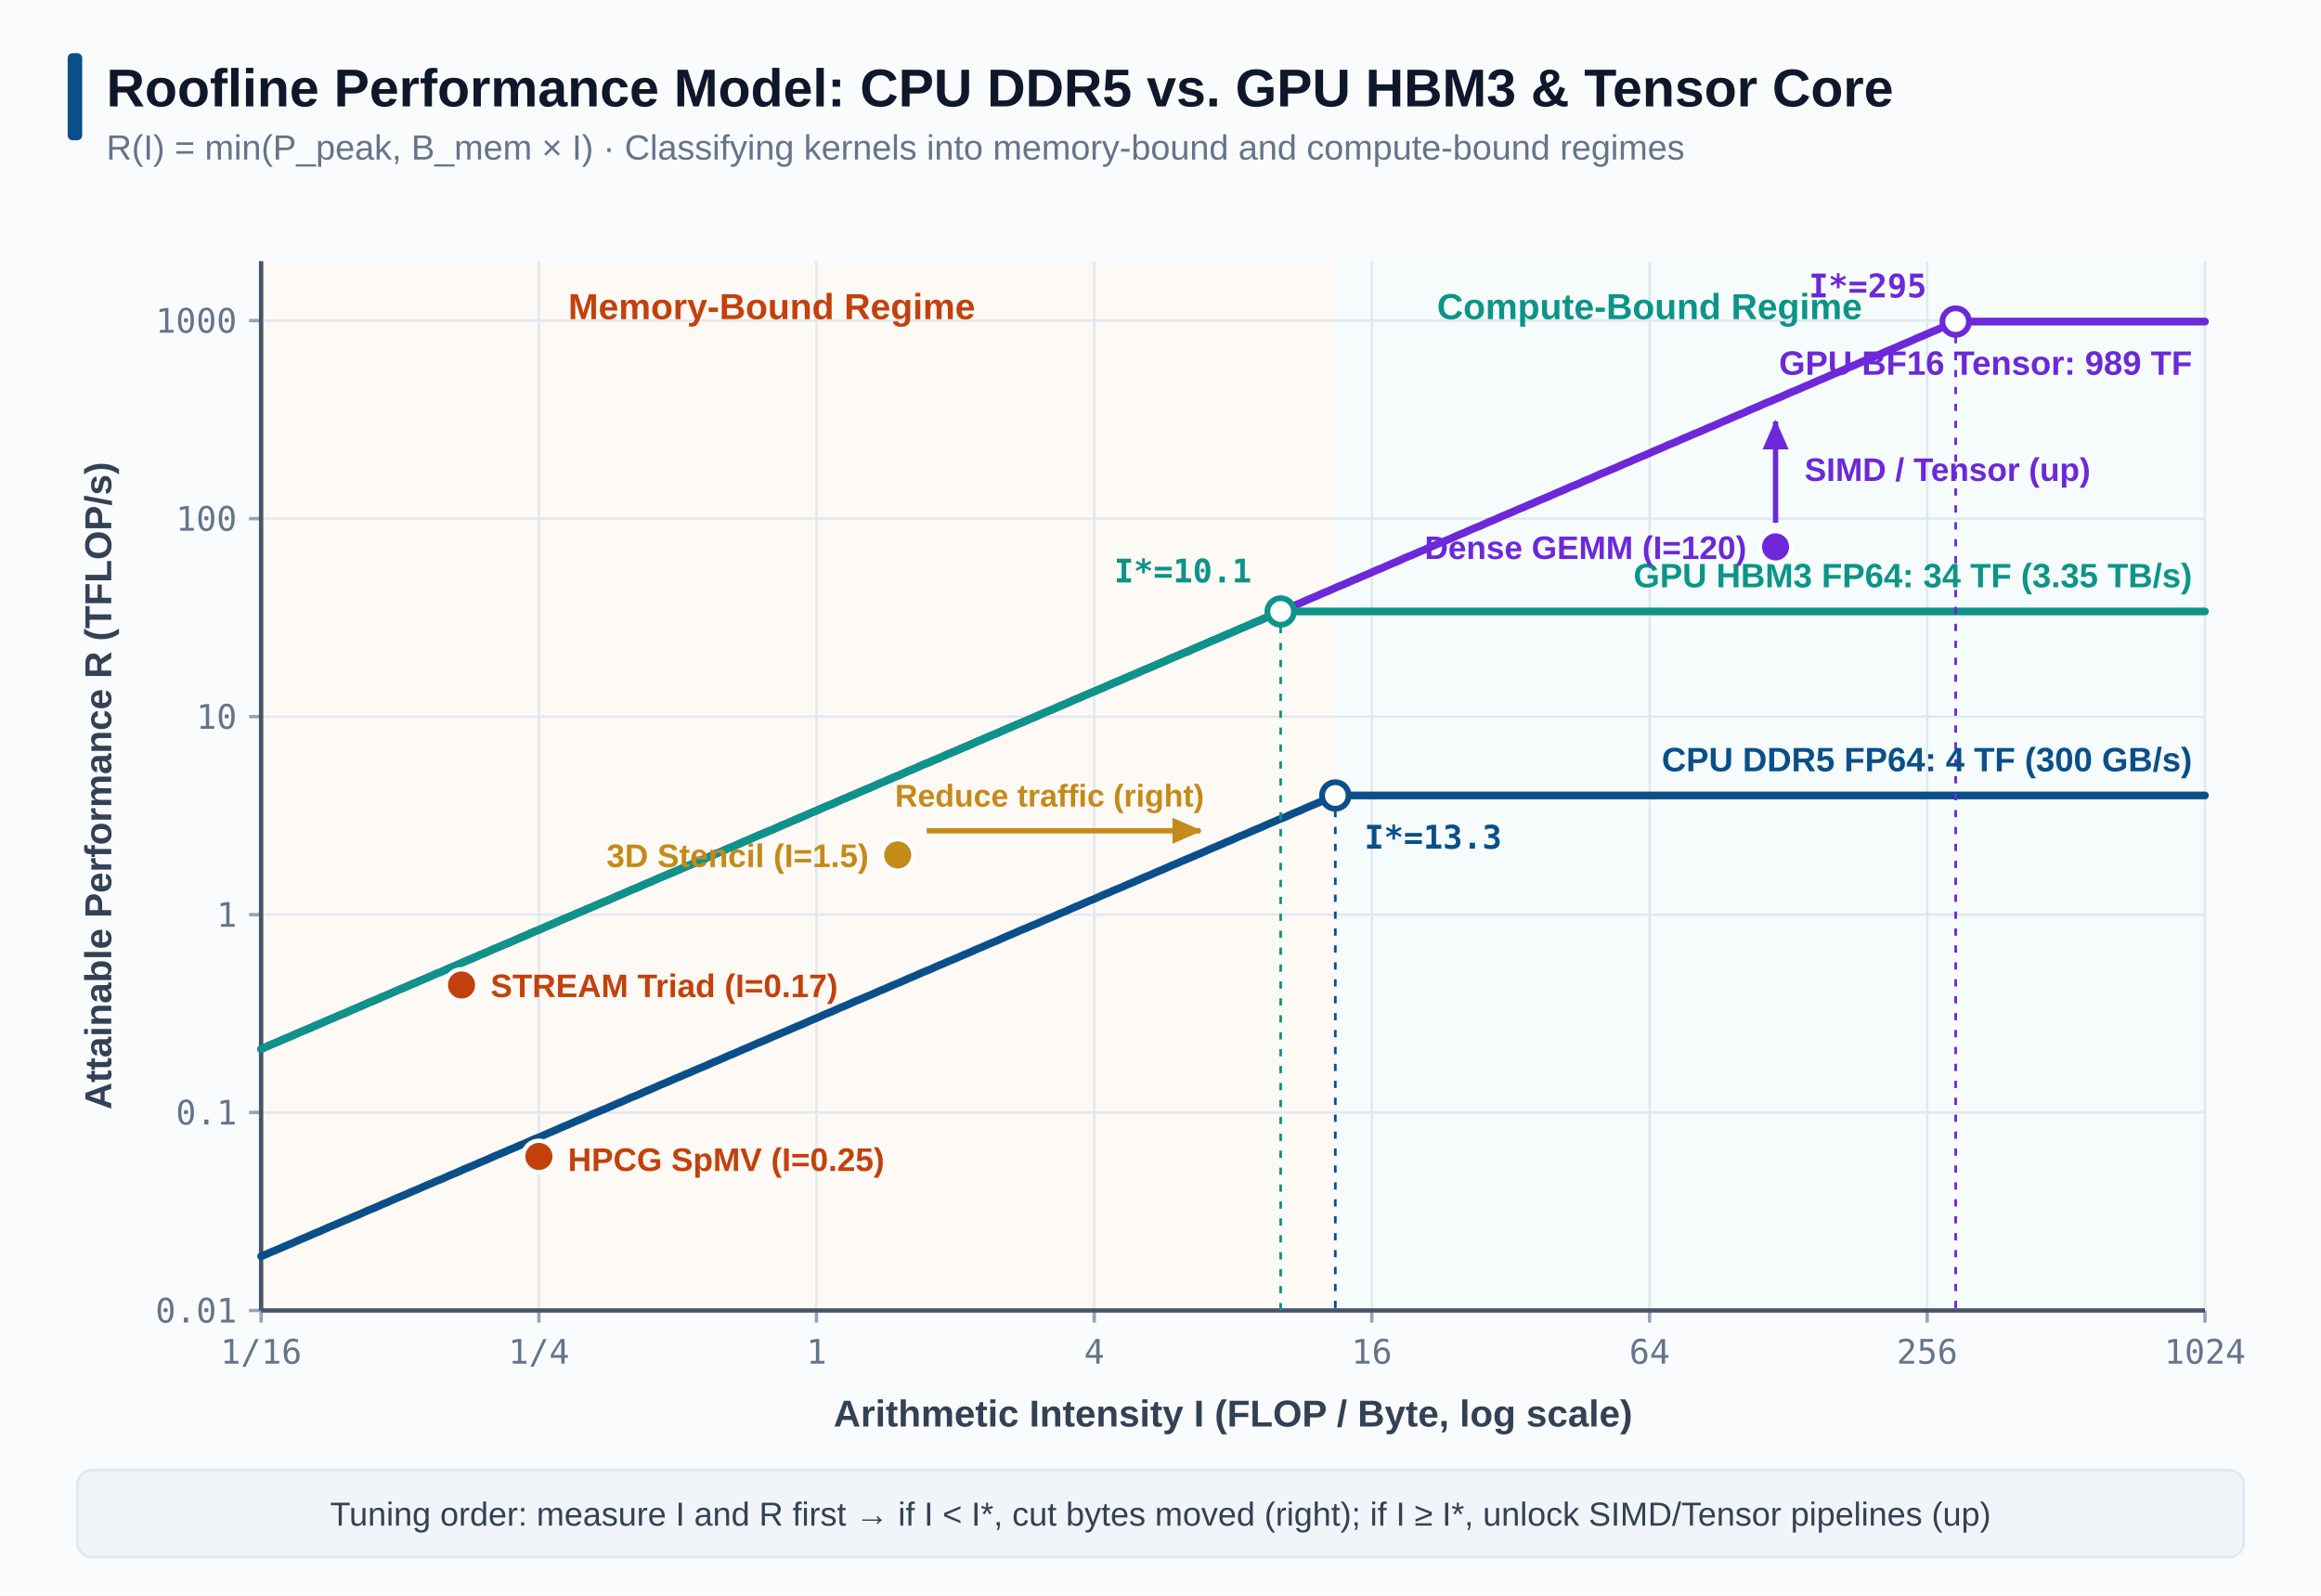
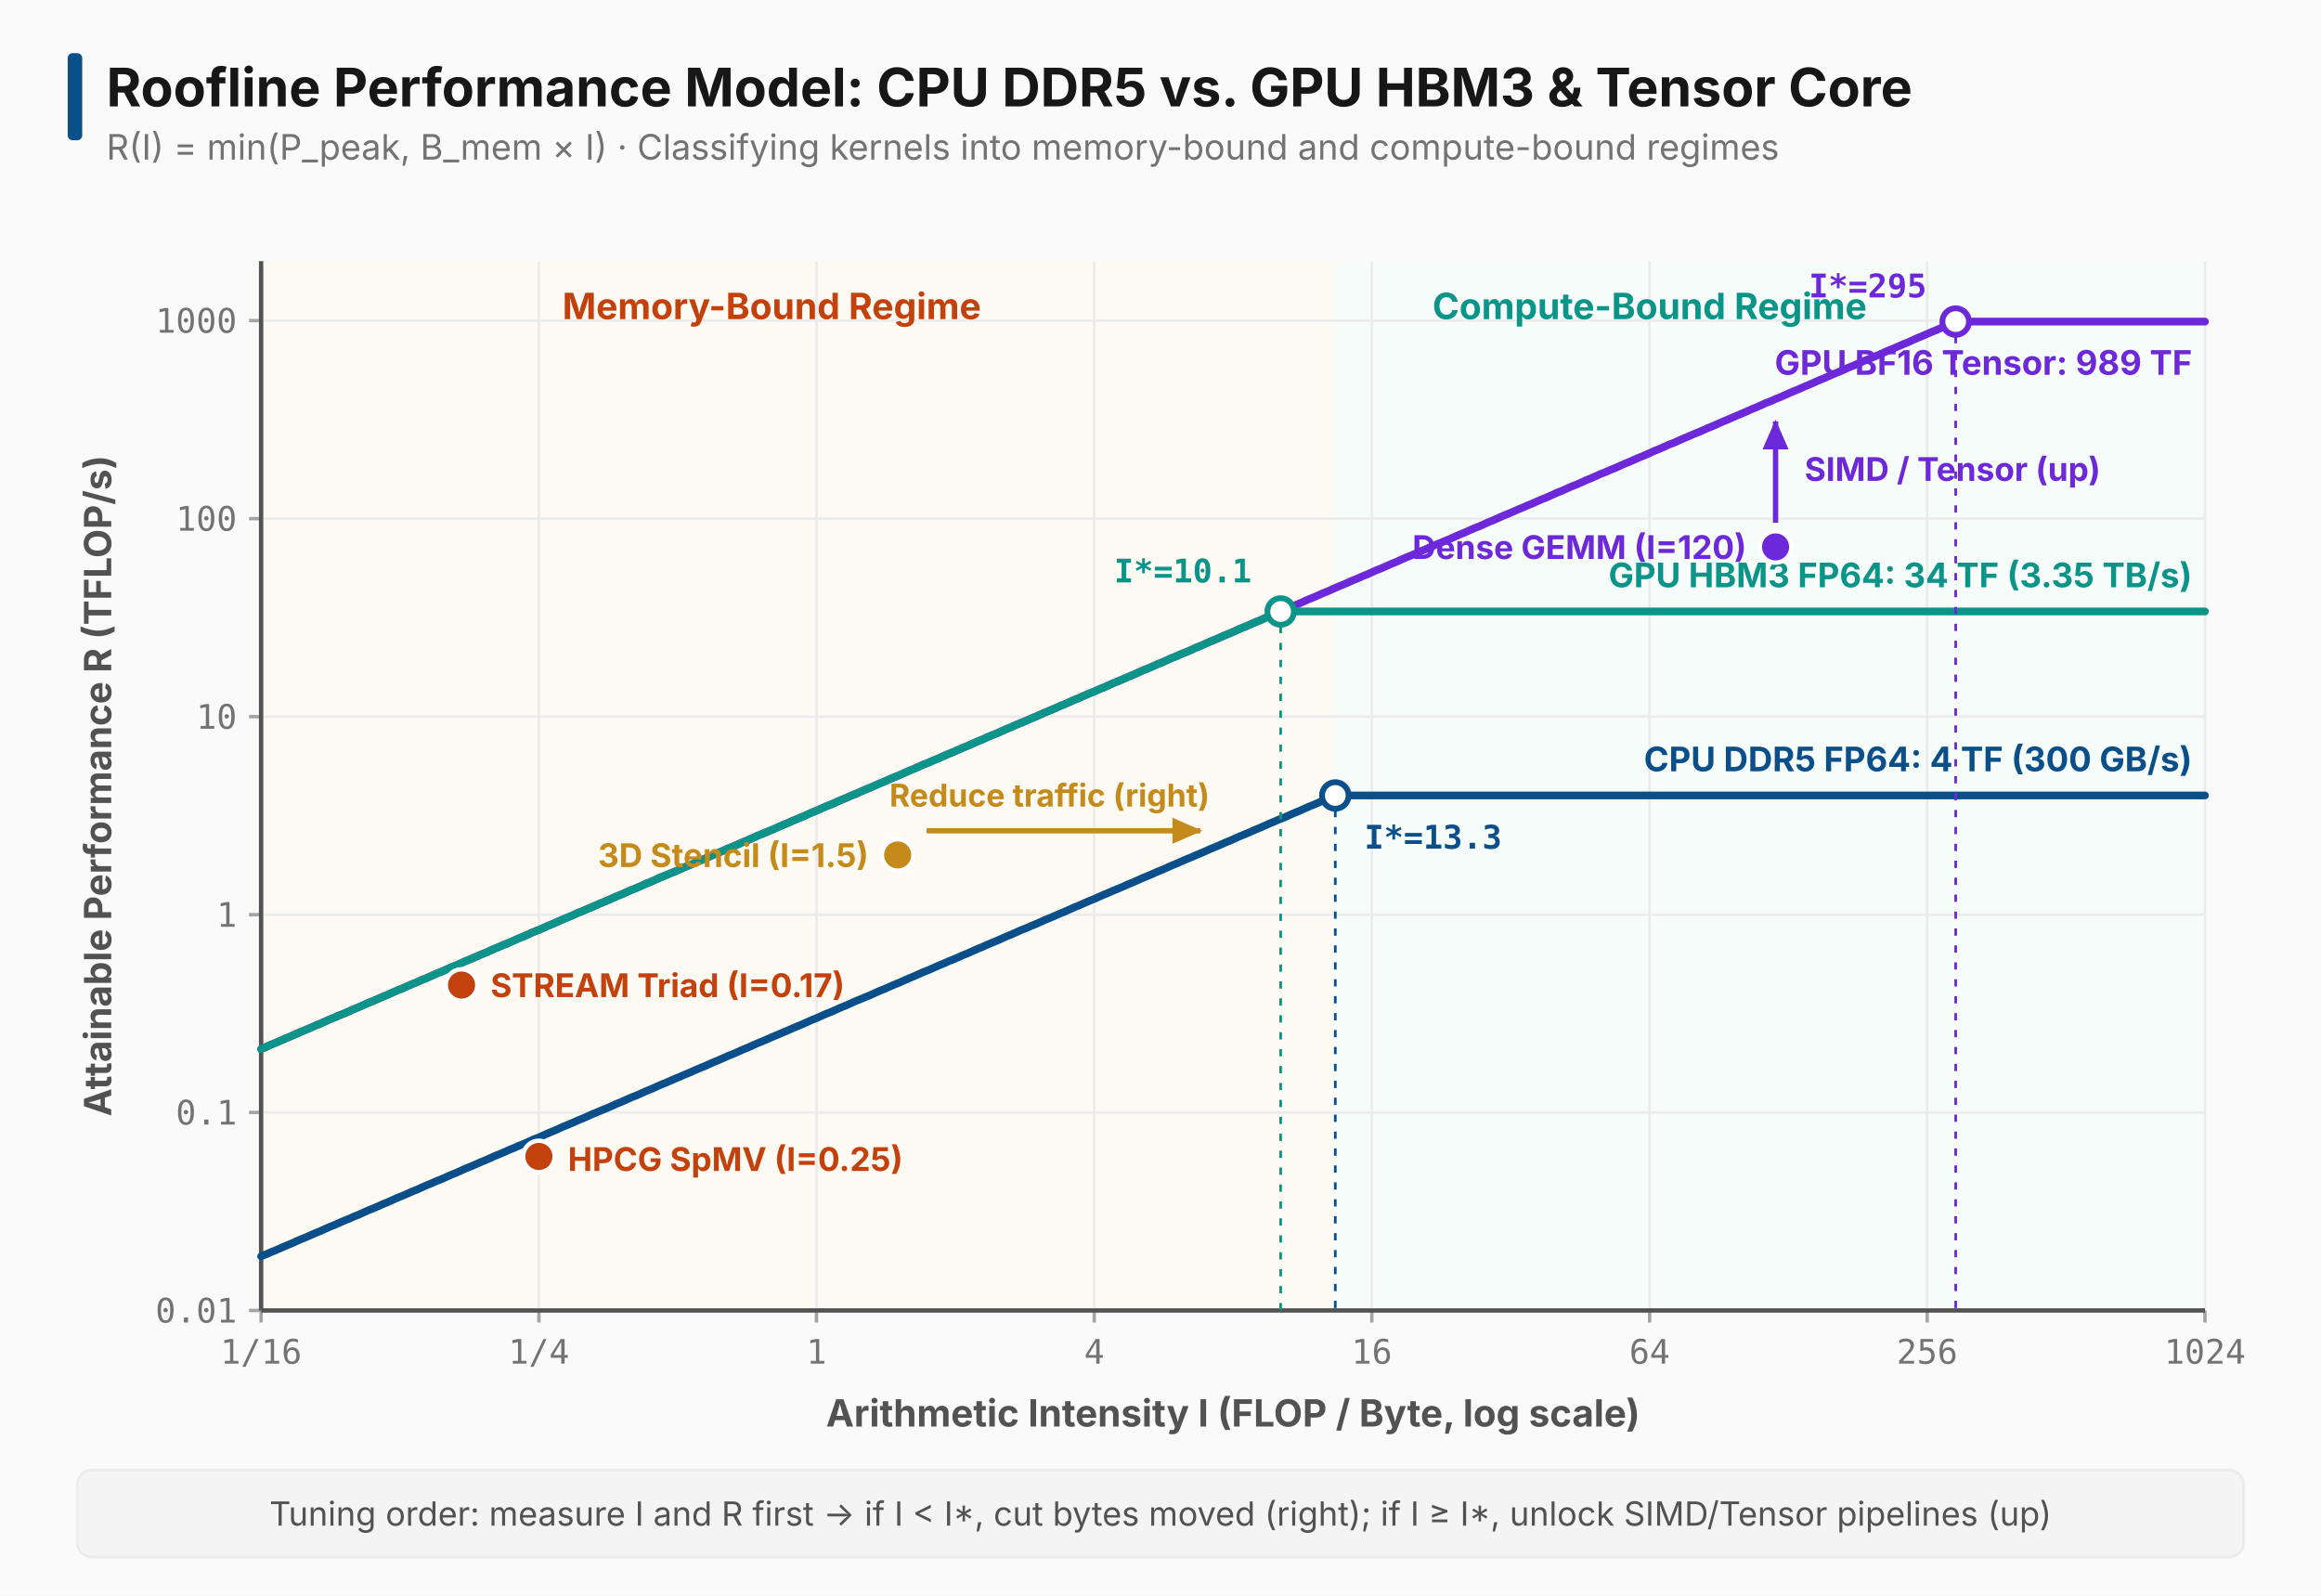
<svg xmlns="http://www.w3.org/2000/svg" width="960" height="660" viewBox="0 0 960 660">
  <defs>
    <marker id="arr" viewBox="0 0 10 10" refX="8.5" refY="5" markerWidth="7" markerHeight="7" orient="auto-start-reverse">
-       <path d="M 1 1.5 L 9 5 L 1 8.5 z" fill="#475569" />
+       <path d="M 1 1.5 L 9 5 L 1 8.5 z" fill="#525252" />
    </marker>
    <marker id="arr_blue" viewBox="0 0 10 10" refX="8.5" refY="5" markerWidth="7" markerHeight="7" orient="auto-start-reverse">
      <path d="M 1 1.5 L 9 5 L 1 8.5 z" fill="#0B4F8A" />
    </marker>
    <marker id="arr_teal" viewBox="0 0 10 10" refX="8.5" refY="5" markerWidth="7" markerHeight="7" orient="auto-start-reverse">
      <path d="M 1 1.5 L 9 5 L 1 8.5 z" fill="#0D9488" />
    </marker>
    <marker id="arr_coral" viewBox="0 0 10 10" refX="8.5" refY="5" markerWidth="7" markerHeight="7" orient="auto-start-reverse">
      <path d="M 1 1.5 L 9 5 L 1 8.5 z" fill="#C2410C" />
    </marker>
    <marker id="arr_gold" viewBox="0 0 10 10" refX="8.5" refY="5" markerWidth="7" markerHeight="7" orient="auto-start-reverse">
      <path d="M 1 1.5 L 9 5 L 1 8.5 z" fill="#C48A1A" />
    </marker>
    <marker id="arr_violet" viewBox="0 0 10 10" refX="8.5" refY="5" markerWidth="7" markerHeight="7" orient="auto-start-reverse">
      <path d="M 1 1.5 L 9 5 L 1 8.5 z" fill="#6D28D9" />
    </marker>
    <marker id="arr_muted" viewBox="0 0 10 10" refX="8.5" refY="5" markerWidth="7" markerHeight="7" orient="auto-start-reverse">
-       <path d="M 1 1.5 L 9 5 L 1 8.5 z" fill="#64748B" />
+       <path d="M 1 1.5 L 9 5 L 1 8.5 z" fill="#737373" />
    </marker>
  </defs>
-   <rect width="960" height="660" fill="#FAFBFD" />
+   <rect width="960" height="660" fill="#FAFAFA" />
  <rect x="28.0" y="22.0" width="6.0" height="36.0" rx="2.0" fill="#0B4F8A" stroke="none" stroke-width="1.5" />
-   <text x="44.0" y="44.0" font-family="Helvetica Neue, Arial, sans-serif" font-size="22" font-weight="bold" fill="#0F172A" text-anchor="start">Roofline Performance Model: CPU DDR5 vs. GPU HBM3 &amp; Tensor Core</text>
-   <text x="44.0" y="66.0" font-family="Helvetica Neue, Arial, sans-serif" font-size="14.5" font-weight="normal" fill="#64748B" text-anchor="start">R(I) = min(P_peak, B_mem × I) · Classifying kernels into memory-bound and compute-bound regimes</text>
+   <text x="44.0" y="44.0" font-family="Inter, Helvetica Neue, Arial, sans-serif" font-size="22" font-weight="bold" fill="#171717" text-anchor="start">Roofline Performance Model: CPU DDR5 vs. GPU HBM3 &amp; Tensor Core</text>
+   <text x="44.0" y="66.0" font-family="Inter, Helvetica Neue, Arial, sans-serif" font-size="14.5" font-weight="normal" fill="#737373" text-anchor="start">R(I) = min(P_peak, B_mem × I) · Classifying kernels into memory-bound and compute-bound regimes</text>
  <rect x="108.0" y="108.0" width="444.1" height="434.0" rx="0.0" fill="#FFF7ED" stroke="none" stroke-width="1.5" opacity="0.55" />
  <rect x="552.1" y="108.0" width="359.9" height="434.0" rx="0.0" fill="#F0FDFA" stroke="none" stroke-width="1.5" opacity="0.55" />
-   <line x1="108.0" y1="108.0" x2="108.0" y2="542.0" stroke="#E2E8F0" stroke-width="1.0" />
-   <line x1="108.0" y1="542.0" x2="108.0" y2="547.0" stroke="#94A3B8" stroke-width="1.4" />
-   <text x="108.0" y="564.0" font-family="Menlo, DejaVu Sans Mono, monospace" font-size="14" font-weight="normal" fill="#64748B" text-anchor="middle">1/16</text>
-   <line x1="222.9" y1="108.0" x2="222.9" y2="542.0" stroke="#E2E8F0" stroke-width="1.0" />
-   <line x1="222.9" y1="542.0" x2="222.9" y2="547.0" stroke="#94A3B8" stroke-width="1.4" />
-   <text x="222.9" y="564.0" font-family="Menlo, DejaVu Sans Mono, monospace" font-size="14" font-weight="normal" fill="#64748B" text-anchor="middle">1/4</text>
-   <line x1="337.7" y1="108.0" x2="337.7" y2="542.0" stroke="#E2E8F0" stroke-width="1.0" />
-   <line x1="337.7" y1="542.0" x2="337.7" y2="547.0" stroke="#94A3B8" stroke-width="1.4" />
-   <text x="337.7" y="564.0" font-family="Menlo, DejaVu Sans Mono, monospace" font-size="14" font-weight="normal" fill="#64748B" text-anchor="middle">1</text>
-   <line x1="452.6" y1="108.0" x2="452.6" y2="542.0" stroke="#E2E8F0" stroke-width="1.0" />
-   <line x1="452.6" y1="542.0" x2="452.6" y2="547.0" stroke="#94A3B8" stroke-width="1.4" />
-   <text x="452.6" y="564.0" font-family="Menlo, DejaVu Sans Mono, monospace" font-size="14" font-weight="normal" fill="#64748B" text-anchor="middle">4</text>
-   <line x1="567.4" y1="108.0" x2="567.4" y2="542.0" stroke="#E2E8F0" stroke-width="1.0" />
-   <line x1="567.4" y1="542.0" x2="567.4" y2="547.0" stroke="#94A3B8" stroke-width="1.4" />
-   <text x="567.4" y="564.0" font-family="Menlo, DejaVu Sans Mono, monospace" font-size="14" font-weight="normal" fill="#64748B" text-anchor="middle">16</text>
-   <line x1="682.3" y1="108.0" x2="682.3" y2="542.0" stroke="#E2E8F0" stroke-width="1.0" />
-   <line x1="682.3" y1="542.0" x2="682.3" y2="547.0" stroke="#94A3B8" stroke-width="1.4" />
-   <text x="682.3" y="564.0" font-family="Menlo, DejaVu Sans Mono, monospace" font-size="14" font-weight="normal" fill="#64748B" text-anchor="middle">64</text>
-   <line x1="797.1" y1="108.0" x2="797.1" y2="542.0" stroke="#E2E8F0" stroke-width="1.0" />
-   <line x1="797.1" y1="542.0" x2="797.1" y2="547.0" stroke="#94A3B8" stroke-width="1.4" />
-   <text x="797.1" y="564.0" font-family="Menlo, DejaVu Sans Mono, monospace" font-size="14" font-weight="normal" fill="#64748B" text-anchor="middle">256</text>
-   <line x1="912.0" y1="108.0" x2="912.0" y2="542.0" stroke="#E2E8F0" stroke-width="1.0" />
-   <line x1="912.0" y1="542.0" x2="912.0" y2="547.0" stroke="#94A3B8" stroke-width="1.4" />
-   <text x="912.0" y="564.0" font-family="Menlo, DejaVu Sans Mono, monospace" font-size="14" font-weight="normal" fill="#64748B" text-anchor="middle">1024</text>
-   <line x1="108.0" y1="542.0" x2="912.0" y2="542.0" stroke="#E2E8F0" stroke-width="1.0" />
-   <line x1="103.0" y1="542.0" x2="108.0" y2="542.0" stroke="#94A3B8" stroke-width="1.4" />
-   <text x="98.0" y="547.0" font-family="Menlo, DejaVu Sans Mono, monospace" font-size="14" font-weight="normal" fill="#64748B" text-anchor="end">0.01</text>
-   <line x1="108.0" y1="460.1" x2="912.0" y2="460.1" stroke="#E2E8F0" stroke-width="1.0" />
-   <line x1="103.0" y1="460.1" x2="108.0" y2="460.1" stroke="#94A3B8" stroke-width="1.4" />
-   <text x="98.0" y="465.1" font-family="Menlo, DejaVu Sans Mono, monospace" font-size="14" font-weight="normal" fill="#64748B" text-anchor="end">0.1</text>
-   <line x1="108.0" y1="378.3" x2="912.0" y2="378.3" stroke="#E2E8F0" stroke-width="1.0" />
-   <line x1="103.0" y1="378.3" x2="108.0" y2="378.3" stroke="#94A3B8" stroke-width="1.4" />
-   <text x="98.0" y="383.3" font-family="Menlo, DejaVu Sans Mono, monospace" font-size="14" font-weight="normal" fill="#64748B" text-anchor="end">1</text>
-   <line x1="108.0" y1="296.4" x2="912.0" y2="296.4" stroke="#E2E8F0" stroke-width="1.0" />
-   <line x1="103.0" y1="296.4" x2="108.0" y2="296.4" stroke="#94A3B8" stroke-width="1.4" />
-   <text x="98.0" y="301.4" font-family="Menlo, DejaVu Sans Mono, monospace" font-size="14" font-weight="normal" fill="#64748B" text-anchor="end">10</text>
-   <line x1="108.0" y1="214.5" x2="912.0" y2="214.5" stroke="#E2E8F0" stroke-width="1.0" />
-   <line x1="103.0" y1="214.5" x2="108.0" y2="214.5" stroke="#94A3B8" stroke-width="1.4" />
-   <text x="98.0" y="219.5" font-family="Menlo, DejaVu Sans Mono, monospace" font-size="14" font-weight="normal" fill="#64748B" text-anchor="end">100</text>
-   <line x1="108.0" y1="132.6" x2="912.0" y2="132.6" stroke="#E2E8F0" stroke-width="1.0" />
-   <line x1="103.0" y1="132.6" x2="108.0" y2="132.6" stroke="#94A3B8" stroke-width="1.4" />
-   <text x="98.0" y="137.6" font-family="Menlo, DejaVu Sans Mono, monospace" font-size="14" font-weight="normal" fill="#64748B" text-anchor="end">1000</text>
-   <line x1="108.0" y1="542.0" x2="912.0" y2="542.0" stroke="#475569" stroke-width="1.8" />
-   <line x1="108.0" y1="108.0" x2="108.0" y2="542.0" stroke="#475569" stroke-width="1.8" />
-   <text x="510.0" y="590.0" font-family="Helvetica Neue, Arial, sans-serif" font-size="15.5" font-weight="bold" fill="#334155" text-anchor="middle">Arithmetic Intensity I (FLOP / Byte, log scale)</text>
-   <text x="46.0" y="325.0" font-family="Helvetica Neue, Arial, sans-serif" font-size="15.5" font-weight="bold" fill="#334155" text-anchor="middle" transform="rotate(-90.0 46.0 325.0)">Attainable Performance R (TFLOP/s)</text>
-   <text x="319.2" y="132.0" font-family="Helvetica Neue, Arial, sans-serif" font-size="15" font-weight="bold" fill="#C2410C" text-anchor="middle">Memory-Bound Regime</text>
-   <text x="682.3" y="132.0" font-family="Helvetica Neue, Arial, sans-serif" font-size="15" font-weight="bold" fill="#0D9488" text-anchor="middle">Compute-Bound Regime</text>
+   <line x1="108.0" y1="108.0" x2="108.0" y2="542.0" stroke="#EBEBEB" stroke-width="1.0" />
+   <line x1="108.0" y1="542.0" x2="108.0" y2="547.0" stroke="#A3A3A3" stroke-width="1.4" />
+   <text x="108.0" y="564.0" font-family="SF Mono, Menlo, DejaVu Sans Mono, monospace" font-size="14" font-weight="normal" fill="#737373" text-anchor="middle">1/16</text>
+   <line x1="222.9" y1="108.0" x2="222.9" y2="542.0" stroke="#EBEBEB" stroke-width="1.0" />
+   <line x1="222.9" y1="542.0" x2="222.9" y2="547.0" stroke="#A3A3A3" stroke-width="1.4" />
+   <text x="222.9" y="564.0" font-family="SF Mono, Menlo, DejaVu Sans Mono, monospace" font-size="14" font-weight="normal" fill="#737373" text-anchor="middle">1/4</text>
+   <line x1="337.7" y1="108.0" x2="337.7" y2="542.0" stroke="#EBEBEB" stroke-width="1.0" />
+   <line x1="337.7" y1="542.0" x2="337.7" y2="547.0" stroke="#A3A3A3" stroke-width="1.4" />
+   <text x="337.7" y="564.0" font-family="SF Mono, Menlo, DejaVu Sans Mono, monospace" font-size="14" font-weight="normal" fill="#737373" text-anchor="middle">1</text>
+   <line x1="452.6" y1="108.0" x2="452.6" y2="542.0" stroke="#EBEBEB" stroke-width="1.0" />
+   <line x1="452.6" y1="542.0" x2="452.6" y2="547.0" stroke="#A3A3A3" stroke-width="1.4" />
+   <text x="452.6" y="564.0" font-family="SF Mono, Menlo, DejaVu Sans Mono, monospace" font-size="14" font-weight="normal" fill="#737373" text-anchor="middle">4</text>
+   <line x1="567.4" y1="108.0" x2="567.4" y2="542.0" stroke="#EBEBEB" stroke-width="1.0" />
+   <line x1="567.4" y1="542.0" x2="567.4" y2="547.0" stroke="#A3A3A3" stroke-width="1.4" />
+   <text x="567.4" y="564.0" font-family="SF Mono, Menlo, DejaVu Sans Mono, monospace" font-size="14" font-weight="normal" fill="#737373" text-anchor="middle">16</text>
+   <line x1="682.3" y1="108.0" x2="682.3" y2="542.0" stroke="#EBEBEB" stroke-width="1.0" />
+   <line x1="682.3" y1="542.0" x2="682.3" y2="547.0" stroke="#A3A3A3" stroke-width="1.4" />
+   <text x="682.3" y="564.0" font-family="SF Mono, Menlo, DejaVu Sans Mono, monospace" font-size="14" font-weight="normal" fill="#737373" text-anchor="middle">64</text>
+   <line x1="797.1" y1="108.0" x2="797.1" y2="542.0" stroke="#EBEBEB" stroke-width="1.0" />
+   <line x1="797.1" y1="542.0" x2="797.1" y2="547.0" stroke="#A3A3A3" stroke-width="1.4" />
+   <text x="797.1" y="564.0" font-family="SF Mono, Menlo, DejaVu Sans Mono, monospace" font-size="14" font-weight="normal" fill="#737373" text-anchor="middle">256</text>
+   <line x1="912.0" y1="108.0" x2="912.0" y2="542.0" stroke="#EBEBEB" stroke-width="1.0" />
+   <line x1="912.0" y1="542.0" x2="912.0" y2="547.0" stroke="#A3A3A3" stroke-width="1.4" />
+   <text x="912.0" y="564.0" font-family="SF Mono, Menlo, DejaVu Sans Mono, monospace" font-size="14" font-weight="normal" fill="#737373" text-anchor="middle">1024</text>
+   <line x1="108.0" y1="542.0" x2="912.0" y2="542.0" stroke="#EBEBEB" stroke-width="1.0" />
+   <line x1="103.0" y1="542.0" x2="108.0" y2="542.0" stroke="#A3A3A3" stroke-width="1.4" />
+   <text x="98.0" y="547.0" font-family="SF Mono, Menlo, DejaVu Sans Mono, monospace" font-size="14" font-weight="normal" fill="#737373" text-anchor="end">0.01</text>
+   <line x1="108.0" y1="460.1" x2="912.0" y2="460.1" stroke="#EBEBEB" stroke-width="1.0" />
+   <line x1="103.0" y1="460.1" x2="108.0" y2="460.1" stroke="#A3A3A3" stroke-width="1.4" />
+   <text x="98.0" y="465.1" font-family="SF Mono, Menlo, DejaVu Sans Mono, monospace" font-size="14" font-weight="normal" fill="#737373" text-anchor="end">0.1</text>
+   <line x1="108.0" y1="378.3" x2="912.0" y2="378.3" stroke="#EBEBEB" stroke-width="1.0" />
+   <line x1="103.0" y1="378.3" x2="108.0" y2="378.3" stroke="#A3A3A3" stroke-width="1.4" />
+   <text x="98.0" y="383.3" font-family="SF Mono, Menlo, DejaVu Sans Mono, monospace" font-size="14" font-weight="normal" fill="#737373" text-anchor="end">1</text>
+   <line x1="108.0" y1="296.4" x2="912.0" y2="296.4" stroke="#EBEBEB" stroke-width="1.0" />
+   <line x1="103.0" y1="296.4" x2="108.0" y2="296.4" stroke="#A3A3A3" stroke-width="1.4" />
+   <text x="98.0" y="301.4" font-family="SF Mono, Menlo, DejaVu Sans Mono, monospace" font-size="14" font-weight="normal" fill="#737373" text-anchor="end">10</text>
+   <line x1="108.0" y1="214.5" x2="912.0" y2="214.5" stroke="#EBEBEB" stroke-width="1.0" />
+   <line x1="103.0" y1="214.5" x2="108.0" y2="214.5" stroke="#A3A3A3" stroke-width="1.4" />
+   <text x="98.0" y="219.5" font-family="SF Mono, Menlo, DejaVu Sans Mono, monospace" font-size="14" font-weight="normal" fill="#737373" text-anchor="end">100</text>
+   <line x1="108.0" y1="132.6" x2="912.0" y2="132.6" stroke="#EBEBEB" stroke-width="1.0" />
+   <line x1="103.0" y1="132.6" x2="108.0" y2="132.6" stroke="#A3A3A3" stroke-width="1.4" />
+   <text x="98.0" y="137.6" font-family="SF Mono, Menlo, DejaVu Sans Mono, monospace" font-size="14" font-weight="normal" fill="#737373" text-anchor="end">1000</text>
+   <line x1="108.0" y1="542.0" x2="912.0" y2="542.0" stroke="#525252" stroke-width="1.8" />
+   <line x1="108.0" y1="108.0" x2="108.0" y2="542.0" stroke="#525252" stroke-width="1.8" />
+   <text x="510.0" y="590.0" font-family="Inter, Helvetica Neue, Arial, sans-serif" font-size="15.5" font-weight="bold" fill="#525252" text-anchor="middle">Arithmetic Intensity I (FLOP / Byte, log scale)</text>
+   <text x="46.0" y="325.0" font-family="Inter, Helvetica Neue, Arial, sans-serif" font-size="15.5" font-weight="bold" fill="#525252" text-anchor="middle" transform="rotate(-90.0 46.0 325.0)">Attainable Performance R (TFLOP/s)</text>
+   <text x="319.2" y="132.0" font-family="Inter, Helvetica Neue, Arial, sans-serif" font-size="15" font-weight="bold" fill="#C2410C" text-anchor="middle">Memory-Bound Regime</text>
+   <text x="682.3" y="132.0" font-family="Inter, Helvetica Neue, Arial, sans-serif" font-size="15" font-weight="bold" fill="#0D9488" text-anchor="middle">Compute-Bound Regime</text>
  <polyline points="108.0,433.9 110.0,433.0 112.0,432.1 114.0,431.3 116.1,430.4 118.1,429.5 120.1,428.7 122.1,427.8 124.1,426.9 126.1,426.1 128.2,425.2 130.2,424.3 132.2,423.5 134.2,422.6 136.2,421.7 138.2,420.9 140.2,420.0 142.3,419.2 144.3,418.3 146.3,417.4 148.3,416.6 150.3,415.7 152.3,414.8 154.3,414.0 156.4,413.1 158.4,412.2 160.4,411.4 162.4,410.5 164.4,409.6 166.4,408.8 168.5,407.9 170.5,407.0 172.5,406.2 174.5,405.3 176.5,404.5 178.5,403.6 180.5,402.7 182.6,401.9 184.6,401.0 186.6,400.1 188.6,399.3 190.6,398.4 192.6,397.5 194.6,396.7 196.7,395.8 198.7,394.9 200.7,394.1 202.7,393.2 204.7,392.3 206.7,391.5 208.8,390.6 210.8,389.8 212.8,388.9 214.8,388.0 216.8,387.2 218.8,386.3 220.8,385.4 222.9,384.6 224.9,383.7 226.9,382.8 228.9,382.0 230.9,381.1 232.9,380.2 234.9,379.4 237.0,378.5 239.0,377.6 241.0,376.8 243.0,375.9 245.0,375.1 247.0,374.2 249.1,373.3 251.1,372.5 253.1,371.6 255.1,370.7 257.1,369.9 259.1,369.0 261.1,368.1 263.2,367.3 265.2,366.4 267.2,365.5 269.2,364.7 271.2,363.8 273.2,362.9 275.2,362.1 277.3,361.2 279.3,360.4 281.3,359.5 283.3,358.6 285.3,357.8 287.3,356.9 289.4,356.0 291.4,355.2 293.4,354.3 295.4,353.4 297.4,352.6 299.4,351.7 301.4,350.8 303.5,350.0 305.5,349.1 307.5,348.2 309.5,347.4 311.5,346.5 313.5,345.6 315.5,344.8 317.6,343.9 319.6,343.1 321.6,342.2 323.6,341.3 325.6,340.5 327.6,339.6 329.7,338.7 331.7,337.9 333.7,337.0 335.7,336.1 337.7,335.3 339.7,334.4 341.7,333.5 343.8,332.7 345.8,331.8 347.8,330.9 349.8,330.1 351.8,329.2 353.8,328.4 355.8,327.5 357.9,326.6 359.9,325.8 361.9,324.9 363.9,324.0 365.9,323.2 367.9,322.3 370.0,321.4 372.0,320.6 374.0,319.7 376.0,318.8 378.0,318.0 380.0,317.1 382.0,316.2 384.1,315.4 386.1,314.5 388.1,313.7 390.1,312.8 392.1,311.9 394.1,311.1 396.2,310.2 398.2,309.3 400.2,308.5 402.2,307.6 404.2,306.7 406.2,305.9 408.2,305.0 410.3,304.1 412.3,303.3 414.3,302.4 416.3,301.5 418.3,300.7 420.3,299.8 422.3,299.0 424.4,298.1 426.4,297.2 428.4,296.4 430.4,295.5 432.4,294.6 434.4,293.8 436.5,292.9 438.5,292.0 440.5,291.2 442.5,290.3 444.5,289.4 446.5,288.6 448.5,287.7 450.6,286.8 452.6,286.0 454.6,285.1 456.6,284.3 458.6,283.4 460.6,282.5 462.6,281.7 464.7,280.8 466.7,279.9 468.7,279.1 470.7,278.2 472.7,277.3 474.7,276.5 476.8,275.6 478.8,274.7 480.8,273.9 482.8,273.0 484.8,272.1 486.8,271.3 488.8,270.4 490.9,269.6 492.9,268.7 494.9,267.8 496.9,267.0 498.9,266.1 500.9,265.2 502.9,264.4 505.0,263.5 507.0,262.6 509.0,261.8 511.0,260.9 513.0,260.0 515.0,259.2 517.1,258.3 519.1,257.4 521.1,256.6 523.1,255.7 525.1,254.8 527.1,254.0 529.1,253.1 531.2,252.3 533.2,251.4 535.2,250.5 537.2,249.7 539.2,248.8 541.2,247.9 543.2,247.1 545.3,246.2 547.3,245.3 549.3,244.5 551.3,243.6 553.3,242.7 555.3,241.9 557.4,241.0 559.4,240.1 561.4,239.3 563.4,238.4 565.4,237.6 567.4,236.7 569.4,235.8 571.5,235.0 573.5,234.1 575.5,233.2 577.5,232.4 579.5,231.5 581.5,230.6 583.5,229.8 585.6,228.9 587.6,228.0 589.6,227.2 591.6,226.3 593.6,225.4 595.6,224.6 597.7,223.7 599.7,222.9 601.7,222.0 603.7,221.1 605.7,220.3 607.7,219.4 609.7,218.5 611.8,217.7 613.8,216.8 615.8,215.9 617.8,215.1 619.8,214.2 621.8,213.3 623.8,212.5 625.9,211.6 627.9,210.7 629.9,209.9 631.9,209.0 633.9,208.2 635.9,207.3 638.0,206.4 640.0,205.6 642.0,204.7 644.0,203.8 646.0,203.0 648.0,202.1 650.0,201.2 652.1,200.4 654.1,199.5 656.1,198.6 658.1,197.8 660.1,196.9 662.1,196.0 664.2,195.2 666.2,194.3 668.2,193.5 670.2,192.6 672.2,191.7 674.2,190.9 676.2,190.0 678.3,189.1 680.3,188.3 682.3,187.4 684.3,186.5 686.3,185.7 688.3,184.8 690.3,183.9 692.4,183.1 694.4,182.2 696.4,181.3 698.4,180.5 700.4,179.6 702.4,178.8 704.5,177.9 706.5,177.0 708.5,176.2 710.5,175.3 712.5,174.4 714.5,173.6 716.5,172.7 718.6,171.8 720.6,171.0 722.6,170.1 724.6,169.2 726.6,168.4 728.6,167.5 730.6,166.6 732.7,165.8 734.7,164.9 736.7,164.1 738.7,163.2 740.7,162.3 742.7,161.5 744.8,160.6 746.8,159.7 748.8,158.9 750.8,158.0 752.8,157.1 754.8,156.3 756.8,155.4 758.9,154.5 760.9,153.7 762.9,152.8 764.9,151.9 766.9,151.1 768.9,150.2 770.9,149.3 773.0,148.5 775.0,147.6 777.0,146.8 779.0,145.9 781.0,145.0 783.0,144.2 785.1,143.3 787.1,142.4 789.1,141.6 791.1,140.7 793.1,139.8 795.1,139.0 797.1,138.1 799.2,137.2 801.2,136.4 803.2,135.5 805.2,134.6 807.2,133.8 809.2,133.0 811.2,133.0 813.3,133.0 815.3,133.0 817.3,133.0 819.3,133.0 821.3,133.0 823.3,133.0 825.4,133.0 827.4,133.0 829.4,133.0 831.4,133.0 833.4,133.0 835.4,133.0 837.4,133.0 839.5,133.0 841.5,133.0 843.5,133.0 845.5,133.0 847.5,133.0 849.5,133.0 851.5,133.0 853.6,133.0 855.6,133.0 857.6,133.0 859.6,133.0 861.6,133.0 863.6,133.0 865.7,133.0 867.7,133.0 869.7,133.0 871.7,133.0 873.7,133.0 875.7,133.0 877.7,133.0 879.8,133.0 881.8,133.0 883.8,133.0 885.8,133.0 887.8,133.0 889.8,133.0 891.8,133.0 893.9,133.0 895.9,133.0 897.9,133.0 899.9,133.0 901.9,133.0 903.9,133.0 906.0,133.0 908.0,133.0 910.0,133.0 912.0,133.0" fill="none" stroke="#6D28D9" stroke-width="3.2" stroke-linejoin="round" stroke-linecap="round" />
  <polyline points="108.0,433.9 110.0,433.0 112.0,432.1 114.0,431.3 116.1,430.4 118.1,429.5 120.1,428.7 122.1,427.8 124.1,426.9 126.1,426.1 128.2,425.2 130.2,424.3 132.2,423.5 134.2,422.6 136.2,421.7 138.2,420.9 140.2,420.0 142.3,419.2 144.3,418.3 146.3,417.4 148.3,416.6 150.3,415.7 152.3,414.8 154.3,414.0 156.4,413.1 158.4,412.2 160.4,411.4 162.4,410.5 164.4,409.6 166.4,408.8 168.5,407.9 170.5,407.0 172.5,406.2 174.5,405.3 176.5,404.5 178.5,403.6 180.5,402.7 182.6,401.9 184.6,401.0 186.6,400.1 188.6,399.3 190.6,398.4 192.6,397.5 194.6,396.7 196.7,395.8 198.7,394.9 200.7,394.1 202.7,393.2 204.7,392.3 206.7,391.5 208.8,390.6 210.8,389.8 212.8,388.9 214.8,388.0 216.8,387.2 218.8,386.3 220.8,385.4 222.9,384.6 224.9,383.7 226.9,382.8 228.9,382.0 230.9,381.1 232.9,380.2 234.9,379.4 237.0,378.5 239.0,377.6 241.0,376.8 243.0,375.9 245.0,375.1 247.0,374.2 249.1,373.3 251.1,372.5 253.1,371.6 255.1,370.7 257.1,369.9 259.1,369.0 261.1,368.1 263.2,367.3 265.2,366.4 267.2,365.5 269.2,364.7 271.2,363.8 273.2,362.9 275.2,362.1 277.3,361.2 279.3,360.4 281.3,359.5 283.3,358.6 285.3,357.8 287.3,356.9 289.4,356.0 291.4,355.2 293.4,354.3 295.4,353.4 297.4,352.6 299.4,351.7 301.4,350.8 303.5,350.0 305.5,349.1 307.5,348.2 309.5,347.4 311.5,346.5 313.5,345.6 315.5,344.8 317.6,343.9 319.6,343.1 321.6,342.2 323.6,341.3 325.6,340.5 327.6,339.6 329.7,338.7 331.7,337.9 333.7,337.0 335.7,336.1 337.7,335.3 339.7,334.4 341.7,333.5 343.8,332.7 345.8,331.8 347.8,330.9 349.8,330.1 351.8,329.2 353.8,328.4 355.8,327.5 357.9,326.6 359.9,325.8 361.9,324.9 363.9,324.0 365.9,323.2 367.9,322.3 370.0,321.4 372.0,320.6 374.0,319.7 376.0,318.8 378.0,318.0 380.0,317.1 382.0,316.2 384.1,315.4 386.1,314.5 388.1,313.7 390.1,312.8 392.1,311.9 394.1,311.1 396.2,310.2 398.2,309.3 400.2,308.5 402.2,307.6 404.2,306.7 406.2,305.9 408.2,305.0 410.3,304.1 412.3,303.3 414.3,302.4 416.3,301.5 418.3,300.7 420.3,299.8 422.3,299.0 424.4,298.1 426.4,297.2 428.4,296.4 430.4,295.5 432.4,294.6 434.4,293.8 436.5,292.9 438.5,292.0 440.5,291.2 442.5,290.3 444.5,289.4 446.5,288.6 448.5,287.7 450.6,286.8 452.6,286.0 454.6,285.1 456.6,284.3 458.6,283.4 460.6,282.5 462.6,281.7 464.7,280.8 466.7,279.9 468.7,279.1 470.7,278.2 472.7,277.3 474.7,276.5 476.8,275.6 478.8,274.7 480.8,273.9 482.8,273.0 484.8,272.1 486.8,271.3 488.8,270.4 490.9,269.6 492.9,268.7 494.9,267.8 496.9,267.0 498.9,266.1 500.9,265.2 502.9,264.4 505.0,263.5 507.0,262.6 509.0,261.8 511.0,260.9 513.0,260.0 515.0,259.2 517.1,258.3 519.1,257.4 521.1,256.6 523.1,255.7 525.1,254.8 527.1,254.0 529.1,253.1 531.2,252.9 533.2,252.9 535.2,252.9 537.2,252.9 539.2,252.9 541.2,252.9 543.2,252.9 545.3,252.9 547.3,252.9 549.3,252.9 551.3,252.9 553.3,252.9 555.3,252.9 557.4,252.9 559.4,252.9 561.4,252.9 563.4,252.9 565.4,252.9 567.4,252.9 569.4,252.9 571.5,252.9 573.5,252.9 575.5,252.9 577.5,252.9 579.5,252.9 581.5,252.9 583.5,252.9 585.6,252.9 587.6,252.9 589.6,252.9 591.6,252.9 593.6,252.9 595.6,252.9 597.7,252.9 599.7,252.9 601.7,252.9 603.7,252.9 605.7,252.9 607.7,252.9 609.7,252.9 611.8,252.9 613.8,252.9 615.8,252.9 617.8,252.9 619.8,252.9 621.8,252.9 623.8,252.9 625.9,252.9 627.9,252.9 629.9,252.9 631.9,252.9 633.9,252.9 635.9,252.9 638.0,252.9 640.0,252.9 642.0,252.9 644.0,252.9 646.0,252.9 648.0,252.9 650.0,252.9 652.1,252.9 654.1,252.9 656.1,252.9 658.1,252.9 660.1,252.9 662.1,252.9 664.2,252.9 666.2,252.9 668.2,252.9 670.2,252.9 672.2,252.9 674.2,252.9 676.2,252.9 678.3,252.9 680.3,252.9 682.3,252.9 684.3,252.9 686.3,252.9 688.3,252.9 690.3,252.9 692.4,252.9 694.4,252.9 696.4,252.9 698.4,252.9 700.4,252.9 702.4,252.9 704.5,252.9 706.5,252.9 708.5,252.9 710.5,252.9 712.5,252.9 714.5,252.9 716.5,252.9 718.6,252.9 720.6,252.9 722.6,252.9 724.6,252.9 726.6,252.9 728.6,252.9 730.6,252.9 732.7,252.9 734.7,252.9 736.7,252.9 738.7,252.9 740.7,252.9 742.7,252.9 744.8,252.9 746.8,252.9 748.8,252.9 750.8,252.9 752.8,252.9 754.8,252.9 756.8,252.9 758.9,252.9 760.9,252.9 762.9,252.9 764.9,252.9 766.9,252.9 768.9,252.9 770.9,252.9 773.0,252.9 775.0,252.9 777.0,252.9 779.0,252.9 781.0,252.9 783.0,252.9 785.1,252.9 787.1,252.9 789.1,252.9 791.1,252.9 793.1,252.9 795.1,252.9 797.1,252.9 799.2,252.9 801.2,252.9 803.2,252.9 805.2,252.9 807.2,252.9 809.2,252.9 811.2,252.9 813.3,252.9 815.3,252.9 817.3,252.9 819.3,252.9 821.3,252.9 823.3,252.9 825.4,252.9 827.4,252.9 829.4,252.9 831.4,252.9 833.4,252.9 835.4,252.9 837.4,252.9 839.5,252.9 841.5,252.9 843.5,252.9 845.5,252.9 847.5,252.9 849.5,252.9 851.5,252.9 853.6,252.9 855.6,252.9 857.6,252.9 859.6,252.9 861.6,252.9 863.6,252.9 865.7,252.9 867.7,252.9 869.7,252.9 871.7,252.9 873.7,252.9 875.7,252.9 877.7,252.9 879.8,252.9 881.8,252.9 883.8,252.9 885.8,252.9 887.8,252.9 889.8,252.9 891.8,252.9 893.9,252.9 895.9,252.9 897.9,252.9 899.9,252.9 901.9,252.9 903.9,252.9 906.0,252.9 908.0,252.9 910.0,252.9 912.0,252.9" fill="none" stroke="#0D9488" stroke-width="3.2" stroke-linejoin="round" stroke-linecap="round" />
  <polyline points="108.0,519.6 110.0,518.8 112.0,517.9 114.0,517.1 116.1,516.2 118.1,515.3 120.1,514.5 122.1,513.6 124.1,512.7 126.1,511.9 128.2,511.0 130.2,510.1 132.2,509.3 134.2,508.4 136.2,507.5 138.2,506.7 140.2,505.8 142.3,504.9 144.3,504.1 146.3,503.2 148.3,502.4 150.3,501.5 152.3,500.6 154.3,499.8 156.4,498.9 158.4,498.0 160.4,497.2 162.4,496.3 164.4,495.4 166.4,494.6 168.5,493.7 170.5,492.8 172.5,492.0 174.5,491.1 176.5,490.2 178.5,489.4 180.5,488.5 182.6,487.7 184.6,486.8 186.6,485.9 188.6,485.1 190.6,484.2 192.6,483.3 194.6,482.5 196.7,481.6 198.7,480.7 200.7,479.9 202.7,479.0 204.7,478.1 206.7,477.3 208.8,476.4 210.8,475.5 212.8,474.7 214.8,473.8 216.8,473.0 218.8,472.1 220.8,471.2 222.9,470.4 224.9,469.5 226.9,468.6 228.9,467.8 230.9,466.9 232.9,466.0 234.9,465.2 237.0,464.3 239.0,463.4 241.0,462.6 243.0,461.7 245.0,460.8 247.0,460.0 249.1,459.1 251.1,458.3 253.1,457.4 255.1,456.5 257.1,455.7 259.1,454.8 261.1,453.9 263.2,453.1 265.2,452.2 267.2,451.3 269.2,450.5 271.2,449.6 273.2,448.7 275.2,447.9 277.3,447.0 279.3,446.1 281.3,445.3 283.3,444.4 285.3,443.6 287.3,442.7 289.4,441.8 291.4,441.0 293.4,440.1 295.4,439.2 297.4,438.4 299.4,437.5 301.4,436.6 303.5,435.8 305.5,434.9 307.5,434.0 309.5,433.2 311.5,432.3 313.5,431.4 315.5,430.6 317.6,429.7 319.6,428.8 321.6,428.0 323.6,427.1 325.6,426.3 327.6,425.4 329.7,424.5 331.7,423.7 333.7,422.8 335.7,421.9 337.7,421.1 339.7,420.2 341.7,419.3 343.8,418.5 345.8,417.6 347.8,416.7 349.8,415.9 351.8,415.0 353.8,414.1 355.8,413.3 357.9,412.4 359.9,411.6 361.9,410.7 363.9,409.8 365.9,409.0 367.9,408.1 370.0,407.2 372.0,406.4 374.0,405.5 376.0,404.6 378.0,403.8 380.0,402.9 382.0,402.0 384.1,401.2 386.1,400.3 388.1,399.4 390.1,398.6 392.1,397.7 394.1,396.9 396.2,396.0 398.2,395.1 400.2,394.3 402.2,393.4 404.2,392.5 406.2,391.7 408.2,390.8 410.3,389.9 412.3,389.1 414.3,388.2 416.3,387.3 418.3,386.5 420.3,385.6 422.3,384.7 424.4,383.9 426.4,383.0 428.4,382.2 430.4,381.3 432.4,380.4 434.4,379.6 436.5,378.7 438.5,377.8 440.5,377.0 442.5,376.1 444.5,375.2 446.5,374.4 448.5,373.5 450.6,372.6 452.6,371.8 454.6,370.9 456.6,370.0 458.6,369.2 460.6,368.3 462.6,367.5 464.7,366.6 466.7,365.7 468.7,364.9 470.7,364.0 472.7,363.1 474.7,362.3 476.8,361.4 478.8,360.5 480.8,359.7 482.8,358.8 484.8,357.9 486.8,357.1 488.8,356.2 490.9,355.3 492.9,354.5 494.9,353.6 496.9,352.8 498.9,351.9 500.9,351.0 502.9,350.2 505.0,349.3 507.0,348.4 509.0,347.6 511.0,346.7 513.0,345.8 515.0,345.0 517.1,344.1 519.1,343.2 521.1,342.4 523.1,341.5 525.1,340.6 527.1,339.8 529.1,338.9 531.2,338.1 533.2,337.2 535.2,336.3 537.2,335.5 539.2,334.6 541.2,333.7 543.2,332.9 545.3,332.0 547.3,331.1 549.3,330.3 551.3,329.4 553.3,329.0 555.3,329.0 557.4,329.0 559.4,329.0 561.4,329.0 563.4,329.0 565.4,329.0 567.4,329.0 569.4,329.0 571.5,329.0 573.5,329.0 575.5,329.0 577.5,329.0 579.5,329.0 581.5,329.0 583.5,329.0 585.6,329.0 587.6,329.0 589.6,329.0 591.6,329.0 593.6,329.0 595.6,329.0 597.7,329.0 599.7,329.0 601.7,329.0 603.7,329.0 605.7,329.0 607.7,329.0 609.7,329.0 611.8,329.0 613.8,329.0 615.8,329.0 617.8,329.0 619.8,329.0 621.8,329.0 623.8,329.0 625.9,329.0 627.9,329.0 629.9,329.0 631.9,329.0 633.9,329.0 635.9,329.0 638.0,329.0 640.0,329.0 642.0,329.0 644.0,329.0 646.0,329.0 648.0,329.0 650.0,329.0 652.1,329.0 654.1,329.0 656.1,329.0 658.1,329.0 660.1,329.0 662.1,329.0 664.2,329.0 666.2,329.0 668.2,329.0 670.2,329.0 672.2,329.0 674.2,329.0 676.2,329.0 678.3,329.0 680.3,329.0 682.3,329.0 684.3,329.0 686.3,329.0 688.3,329.0 690.3,329.0 692.4,329.0 694.4,329.0 696.4,329.0 698.4,329.0 700.4,329.0 702.4,329.0 704.5,329.0 706.5,329.0 708.5,329.0 710.5,329.0 712.5,329.0 714.5,329.0 716.5,329.0 718.6,329.0 720.6,329.0 722.6,329.0 724.6,329.0 726.6,329.0 728.6,329.0 730.6,329.0 732.7,329.0 734.7,329.0 736.7,329.0 738.7,329.0 740.7,329.0 742.7,329.0 744.8,329.0 746.8,329.0 748.8,329.0 750.8,329.0 752.8,329.0 754.8,329.0 756.8,329.0 758.9,329.0 760.9,329.0 762.9,329.0 764.9,329.0 766.9,329.0 768.9,329.0 770.9,329.0 773.0,329.0 775.0,329.0 777.0,329.0 779.0,329.0 781.0,329.0 783.0,329.0 785.1,329.0 787.1,329.0 789.1,329.0 791.1,329.0 793.1,329.0 795.1,329.0 797.1,329.0 799.2,329.0 801.2,329.0 803.2,329.0 805.2,329.0 807.2,329.0 809.2,329.0 811.2,329.0 813.3,329.0 815.3,329.0 817.3,329.0 819.3,329.0 821.3,329.0 823.3,329.0 825.4,329.0 827.4,329.0 829.4,329.0 831.4,329.0 833.4,329.0 835.4,329.0 837.4,329.0 839.5,329.0 841.5,329.0 843.5,329.0 845.5,329.0 847.5,329.0 849.5,329.0 851.5,329.0 853.6,329.0 855.6,329.0 857.6,329.0 859.6,329.0 861.6,329.0 863.6,329.0 865.7,329.0 867.7,329.0 869.7,329.0 871.7,329.0 873.7,329.0 875.7,329.0 877.7,329.0 879.8,329.0 881.8,329.0 883.8,329.0 885.8,329.0 887.8,329.0 889.8,329.0 891.8,329.0 893.9,329.0 895.9,329.0 897.9,329.0 899.9,329.0 901.9,329.0 903.9,329.0 906.0,329.0 908.0,329.0 910.0,329.0 912.0,329.0" fill="none" stroke="#0B4F8A" stroke-width="3.2" stroke-linejoin="round" stroke-linecap="round" />
  <circle cx="552.3" cy="329.0" r="5.5" fill="#FFFFFF" stroke="#0B4F8A" stroke-width="2.4" />
  <line x1="552.3" y1="335.0" x2="552.3" y2="542.0" stroke="#0B4F8A" stroke-width="1.1" stroke-dasharray="3,4" />
-   <text x="564.3" y="351.0" font-family="Menlo, DejaVu Sans Mono, monospace" font-size="13.5" font-weight="bold" fill="#0B4F8A" text-anchor="start">I*=13.3</text>
+   <text x="564.3" y="351.0" font-family="SF Mono, Menlo, DejaVu Sans Mono, monospace" font-size="13.5" font-weight="bold" fill="#0B4F8A" text-anchor="start">I*=13.3</text>
  <circle cx="529.7" cy="252.9" r="5.5" fill="#FFFFFF" stroke="#0D9488" stroke-width="2.4" />
  <line x1="529.7" y1="258.9" x2="529.7" y2="542.0" stroke="#0D9488" stroke-width="1.1" stroke-dasharray="3,4" />
-   <text x="517.7" y="240.9" font-family="Menlo, DejaVu Sans Mono, monospace" font-size="13.5" font-weight="bold" fill="#0D9488" text-anchor="end">I*=10.1</text>
+   <text x="517.7" y="240.9" font-family="SF Mono, Menlo, DejaVu Sans Mono, monospace" font-size="13.5" font-weight="bold" fill="#0D9488" text-anchor="end">I*=10.1</text>
  <circle cx="808.9" cy="133.0" r="5.5" fill="#FFFFFF" stroke="#6D28D9" stroke-width="2.4" />
  <line x1="808.9" y1="139.0" x2="808.9" y2="542.0" stroke="#6D28D9" stroke-width="1.1" stroke-dasharray="3,4" />
-   <text x="796.9" y="123.0" font-family="Menlo, DejaVu Sans Mono, monospace" font-size="13.5" font-weight="bold" fill="#6D28D9" text-anchor="end">I*=295</text>
-   <text x="906.7" y="155.0" font-family="Helvetica Neue, Arial, sans-serif" font-size="14" font-weight="bold" fill="#6D28D9" text-anchor="end">GPU BF16 Tensor: 989 TF</text>
-   <text x="906.7" y="242.9" font-family="Helvetica Neue, Arial, sans-serif" font-size="14" font-weight="bold" fill="#0D9488" text-anchor="end">GPU HBM3 FP64: 34 TF (3.35 TB/s)</text>
-   <text x="906.7" y="319.0" font-family="Helvetica Neue, Arial, sans-serif" font-size="14" font-weight="bold" fill="#0B4F8A" text-anchor="end">CPU DDR5 FP64: 4 TF (300 GB/s)</text>
+   <text x="796.9" y="123.0" font-family="SF Mono, Menlo, DejaVu Sans Mono, monospace" font-size="13.5" font-weight="bold" fill="#6D28D9" text-anchor="end">I*=295</text>
+   <text x="906.7" y="155.0" font-family="Inter, Helvetica Neue, Arial, sans-serif" font-size="14" font-weight="bold" fill="#6D28D9" text-anchor="end">GPU BF16 Tensor: 989 TF</text>
+   <text x="906.7" y="242.9" font-family="Inter, Helvetica Neue, Arial, sans-serif" font-size="14" font-weight="bold" fill="#0D9488" text-anchor="end">GPU HBM3 FP64: 34 TF (3.35 TB/s)</text>
+   <text x="906.7" y="319.0" font-family="Inter, Helvetica Neue, Arial, sans-serif" font-size="14" font-weight="bold" fill="#0B4F8A" text-anchor="end">CPU DDR5 FP64: 4 TF (300 GB/s)</text>
  <circle cx="190.9" cy="407.4" r="6.5" fill="#C2410C" stroke="#FFFFFF" stroke-width="1.8" />
-   <text x="202.9" y="412.4" font-family="Helvetica Neue, Arial, sans-serif" font-size="13.5" font-weight="bold" fill="#C2410C" text-anchor="start">STREAM Triad (I=0.17)</text>
+   <text x="202.9" y="412.4" font-family="Inter, Helvetica Neue, Arial, sans-serif" font-size="13.5" font-weight="bold" fill="#C2410C" text-anchor="start">STREAM Triad (I=0.17)</text>
  <circle cx="222.9" cy="478.3" r="6.5" fill="#C2410C" stroke="#FFFFFF" stroke-width="1.8" />
-   <text x="234.9" y="484.3" font-family="Helvetica Neue, Arial, sans-serif" font-size="13.5" font-weight="bold" fill="#C2410C" text-anchor="start">HPCG SpMV (I=0.25)</text>
+   <text x="234.9" y="484.3" font-family="Inter, Helvetica Neue, Arial, sans-serif" font-size="13.5" font-weight="bold" fill="#C2410C" text-anchor="start">HPCG SpMV (I=0.25)</text>
  <circle cx="371.3" cy="353.6" r="6.5" fill="#C48A1A" stroke="#FFFFFF" stroke-width="1.8" />
-   <text x="359.3" y="358.6" font-family="Helvetica Neue, Arial, sans-serif" font-size="13.5" font-weight="bold" fill="#C48A1A" text-anchor="end">3D Stencil (I=1.5)</text>
+   <text x="359.3" y="358.6" font-family="Inter, Helvetica Neue, Arial, sans-serif" font-size="13.5" font-weight="bold" fill="#C48A1A" text-anchor="end">3D Stencil (I=1.5)</text>
  <circle cx="734.4" cy="226.2" r="6.5" fill="#6D28D9" stroke="#FFFFFF" stroke-width="1.8" />
-   <text x="722.4" y="231.2" font-family="Helvetica Neue, Arial, sans-serif" font-size="13.5" font-weight="bold" fill="#6D28D9" text-anchor="end">Dense GEMM (I=120)</text>
+   <text x="722.4" y="231.2" font-family="Inter, Helvetica Neue, Arial, sans-serif" font-size="13.5" font-weight="bold" fill="#6D28D9" text-anchor="end">Dense GEMM (I=120)</text>
  <line x1="383.3" y1="343.6" x2="496.5" y2="343.6" stroke="#C48A1A" stroke-width="2.2" marker-end="url(#arr_gold)" />
-   <text x="434.1" y="333.6" font-family="Helvetica Neue, Arial, sans-serif" font-size="13" font-weight="bold" fill="#C48A1A" text-anchor="middle">Reduce traffic (right)</text>
+   <text x="434.1" y="333.6" font-family="Inter, Helvetica Neue, Arial, sans-serif" font-size="13" font-weight="bold" fill="#C48A1A" text-anchor="middle">Reduce traffic (right)</text>
  <line x1="734.4" y1="216.2" x2="734.4" y2="174.3" stroke="#6D28D9" stroke-width="2.2" marker-end="url(#arr_violet)" />
-   <text x="746.4" y="198.9" font-family="Helvetica Neue, Arial, sans-serif" font-size="13.5" font-weight="bold" fill="#6D28D9" text-anchor="start">SIMD / Tensor (up)</text>
-   <rect x="32.0" y="608.0" width="896.0" height="36.0" rx="6.0" fill="#F1F5F9" stroke="#E2E8F0" stroke-width="1.1" />
-   <text x="480.0" y="631.0" font-family="Helvetica Neue, Arial, sans-serif" font-size="13.8" font-weight="normal" fill="#334155" text-anchor="middle">Tuning order: measure I and R first → if I &lt; I*, cut bytes moved (right); if I ≥ I*, unlock SIMD/Tensor pipelines (up)</text>
+   <text x="746.4" y="198.9" font-family="Inter, Helvetica Neue, Arial, sans-serif" font-size="13.5" font-weight="bold" fill="#6D28D9" text-anchor="start">SIMD / Tensor (up)</text>
+   <rect x="32.0" y="608.0" width="896.0" height="36.0" rx="6.0" fill="#F4F4F5" stroke="#EBEBEB" stroke-width="1.1" />
+   <text x="480.0" y="631.0" font-family="Inter, Helvetica Neue, Arial, sans-serif" font-size="13.8" font-weight="normal" fill="#525252" text-anchor="middle">Tuning order: measure I and R first → if I &lt; I*, cut bytes moved (right); if I ≥ I*, unlock SIMD/Tensor pipelines (up)</text>
</svg>
